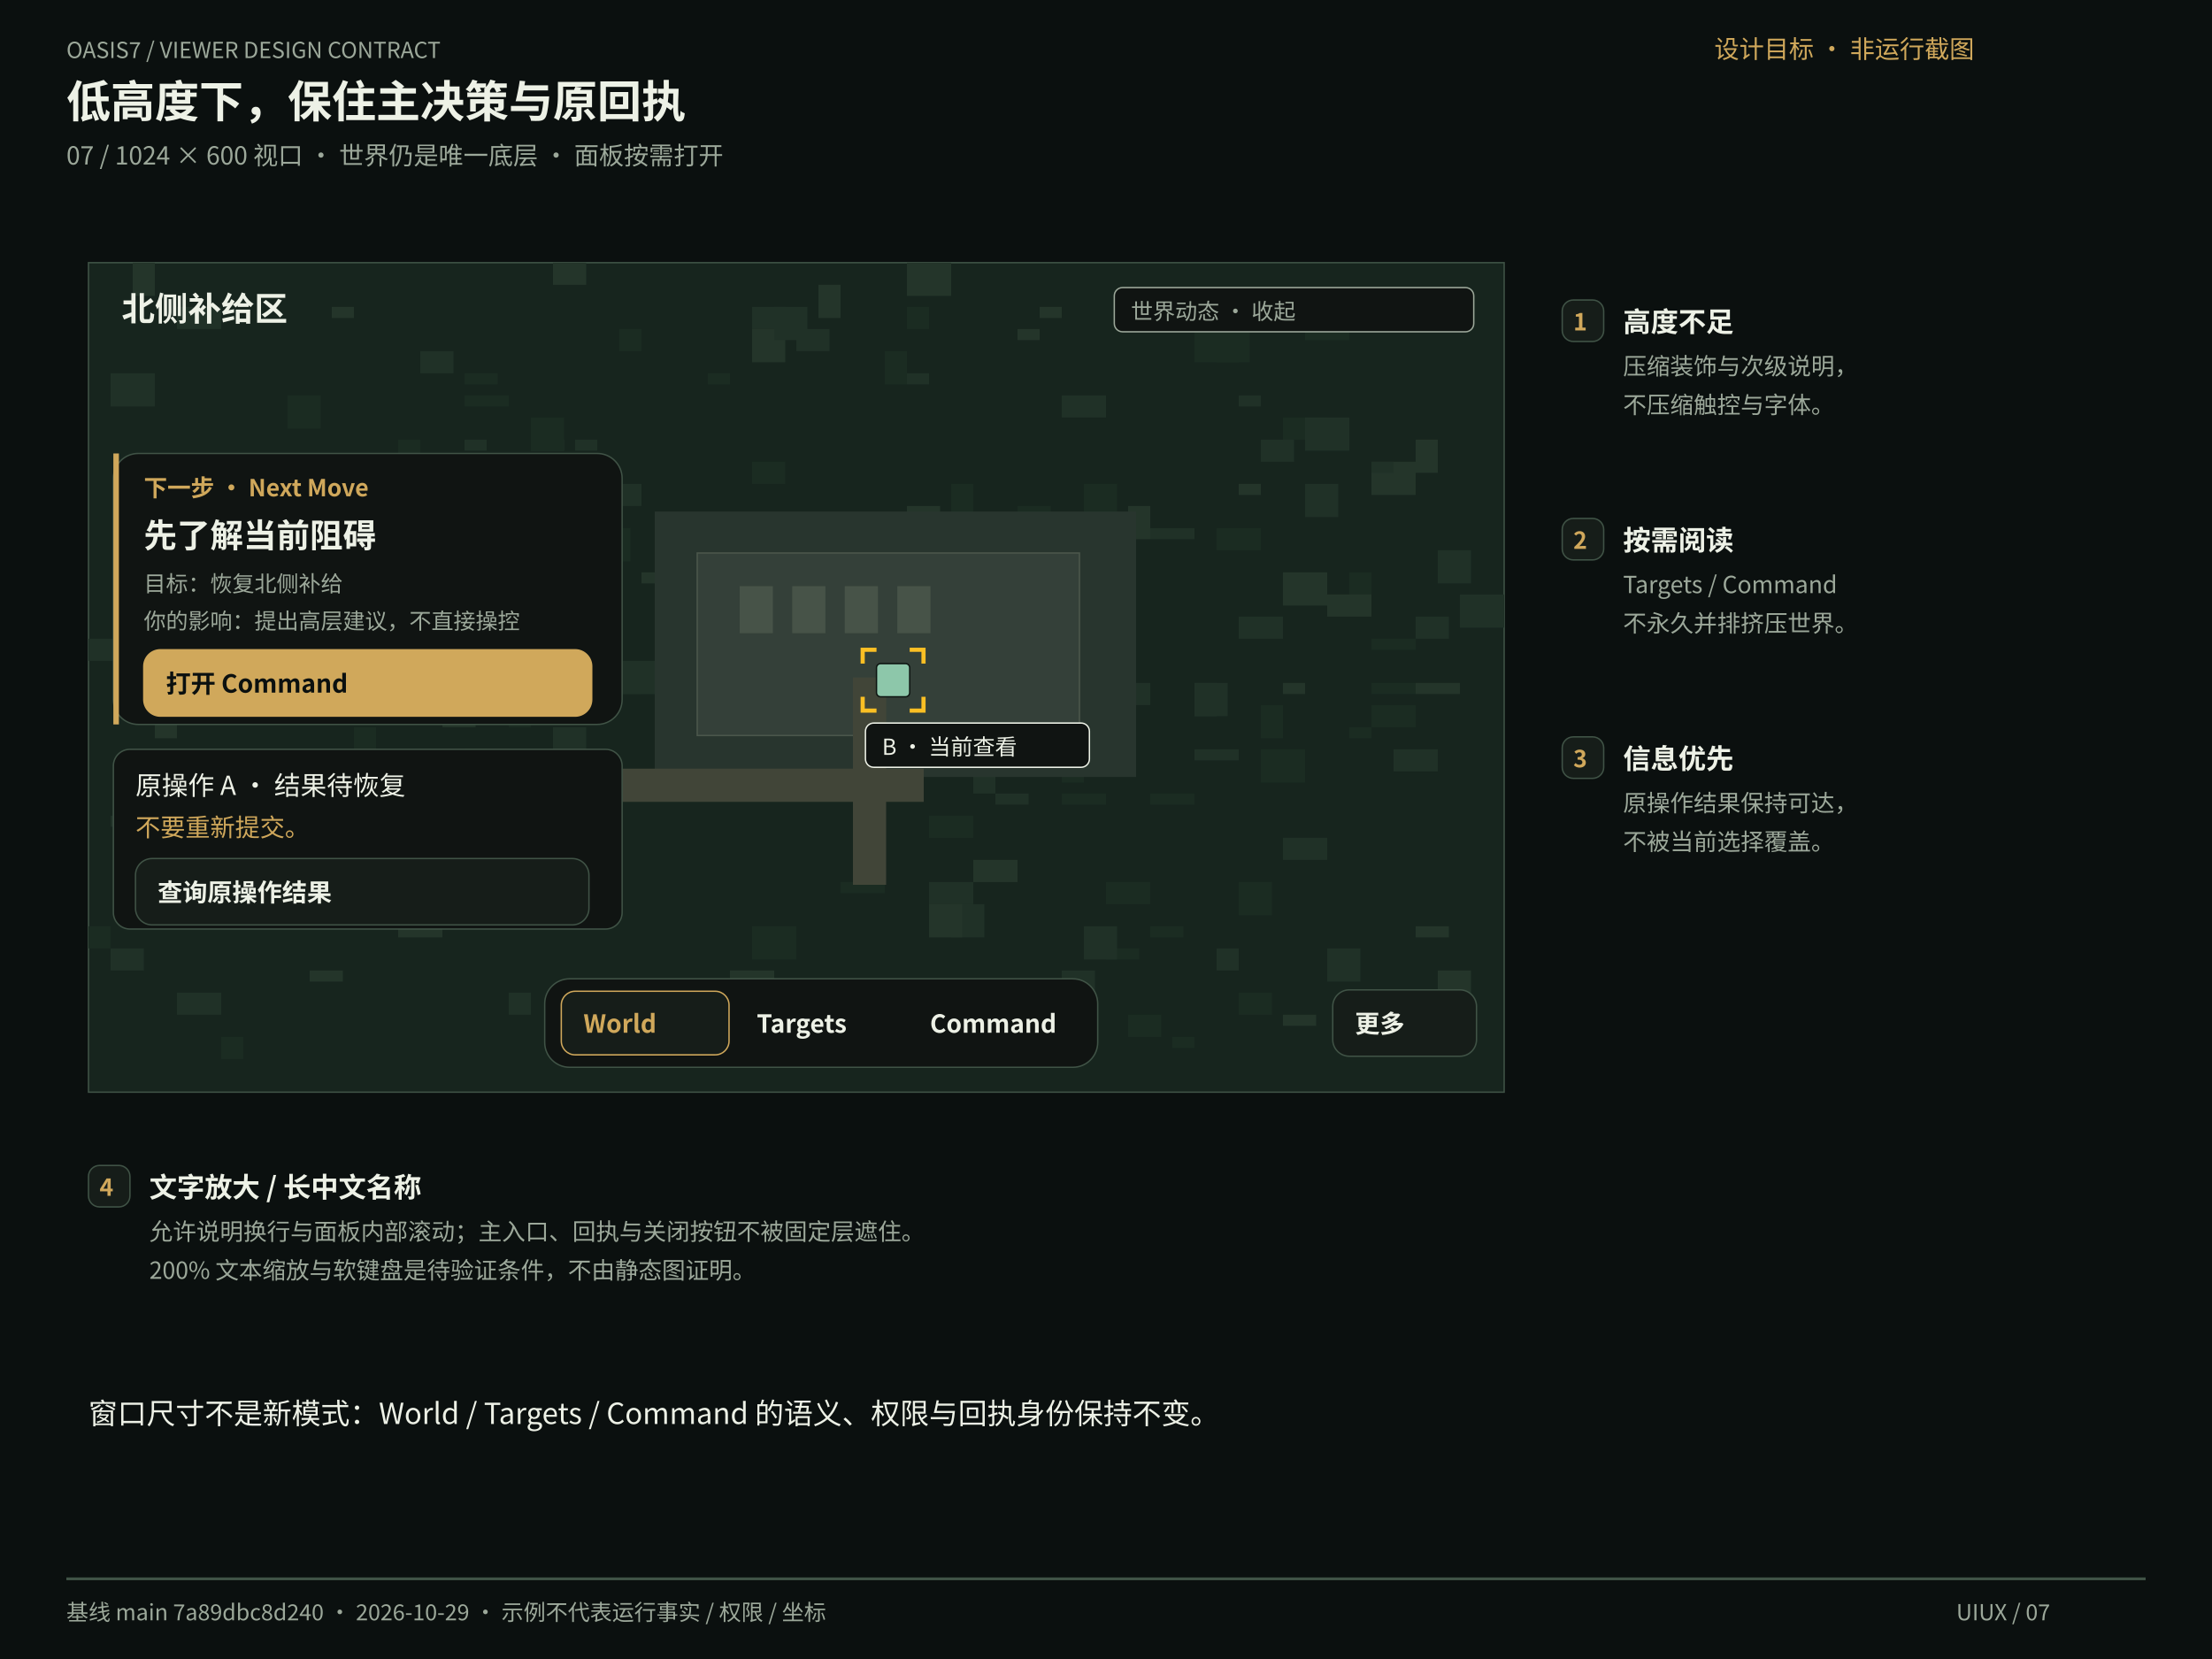
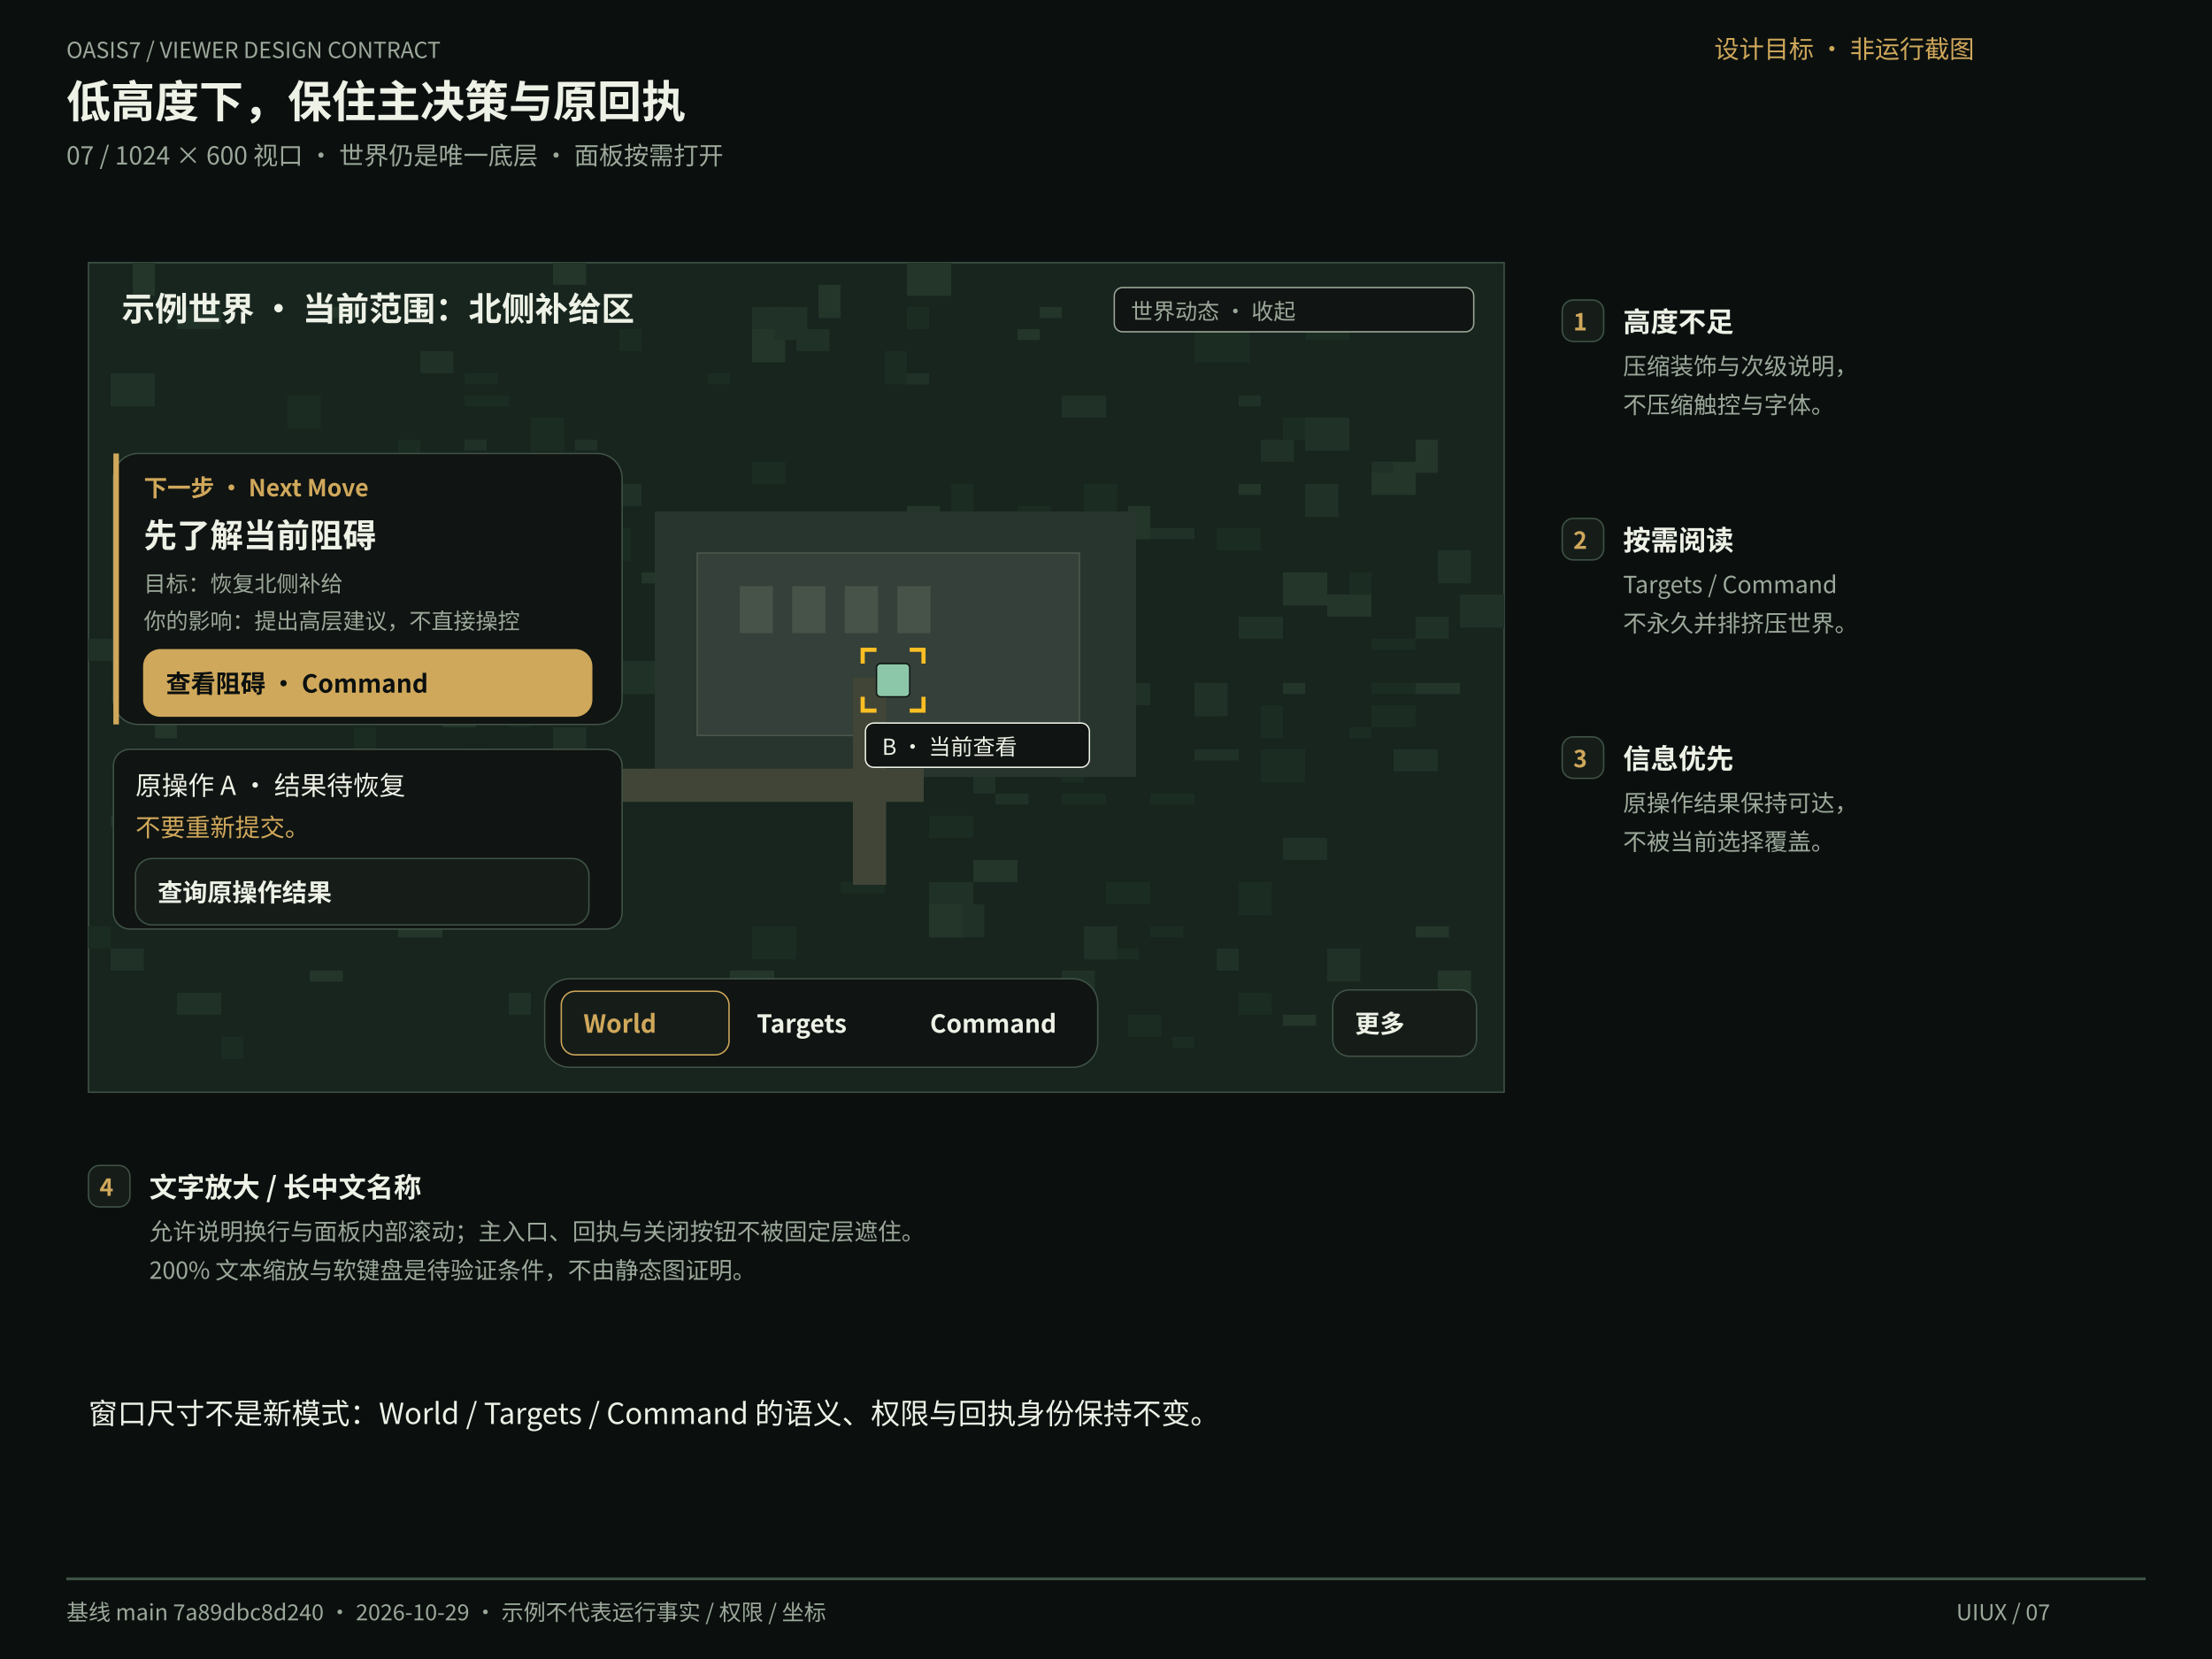
<svg xmlns="http://www.w3.org/2000/svg" width="1600" height="1200" viewBox="0 0 1600 1200" role="img" aria-labelledby="title desc">
  <rect width="100%" height="100%" fill="#0b100f" />
  <g font-family="Noto Sans CJK SC, Noto Sans, sans-serif">
    <text x="48" y="42" font-size="16" fill="#9ca89a" font-weight="400">OASIS7  /  VIEWER DESIGN CONTRACT</text>
    <text x="48" y="85" font-size="32" fill="#edf1e6" font-weight="600">低高度下，保住主决策与原回执</text>
    <text x="48" y="119" font-size="18" fill="#9ca89a" font-weight="400">07 / 1024 × 600 视口 · 世界仍是唯一底层 · 面板按需打开</text>
    <text x="1240" y="42" font-size="18" fill="#d0a85b" font-weight="400">设计目标 · 非运行截图</text>
    <rect x="64" y="190" width="1024" height="600" rx="0" fill="#17251e" stroke="#405346" />
    <rect x="64" y="670" width="16" height="16" rx="0" fill="#1b2c22" stroke="none" />
    <rect x="752" y="222" width="16" height="8" rx="0" fill="#24352a" stroke="none" />
    <rect x="288" y="318" width="16" height="24" rx="0" fill="#1b2c22" stroke="none" />
    <rect x="736" y="238" width="16" height="8" rx="0" fill="#24352a" stroke="none" />
    <rect x="800" y="638" width="32" height="16" rx="0" fill="#1b2c22" stroke="none" />
    <rect x="656" y="270" width="16" height="8" rx="0" fill="#203127" stroke="none" />
    <rect x="400" y="382" width="16" height="16" rx="0" fill="#203127" stroke="none" />
    <rect x="432" y="430" width="16" height="24" rx="0" fill="#1b2c22" stroke="none" />
    <rect x="480" y="750" width="16" height="8" rx="0" fill="#1b2c22" stroke="none" />
    <rect x="416" y="318" width="16" height="8" rx="0" fill="#203127" stroke="none" />
    <rect x="80" y="270" width="32" height="24" rx="0" fill="#203127" stroke="none" />
    <rect x="720" y="398" width="16" height="16" rx="0" fill="#24352a" stroke="none" />
    <rect x="432" y="382" width="24" height="24" rx="0" fill="#1b2c22" stroke="none" />
    <rect x="544" y="222" width="24" height="16" rx="0" fill="#203127" stroke="none" />
    <rect x="400" y="590" width="24" height="24" rx="0" fill="#24352a" stroke="none" />
    <rect x="912" y="510" width="16" height="24" rx="0" fill="#1b2c22" stroke="none" />
    <rect x="864" y="494" width="16" height="24" rx="0" fill="#24352a" stroke="none" />
    <rect x="1008" y="734" width="32" height="16" rx="0" fill="#1b2c22" stroke="none" />
    <rect x="240" y="382" width="16" height="24" rx="0" fill="#203127" stroke="none" />
    <rect x="768" y="286" width="32" height="16" rx="0" fill="#203127" stroke="none" />
    <rect x="992" y="494" width="32" height="8" rx="0" fill="#1b2c22" stroke="none" />
    <rect x="528" y="382" width="24" height="16" rx="0" fill="#203127" stroke="none" />
    <rect x="864" y="238" width="32" height="24" rx="0" fill="#1b2c22" stroke="none" />
    <rect x="336" y="286" width="32" height="8" rx="0" fill="#1b2c22" stroke="none" />
    <rect x="256" y="526" width="16" height="24" rx="0" fill="#1b2c22" stroke="none" />
    <rect x="544" y="238" width="24" height="24" rx="0" fill="#24352a" stroke="none" />
    <rect x="336" y="558" width="32" height="16" rx="0" fill="#24352a" stroke="none" />
    <rect x="656" y="222" width="16" height="16" rx="0" fill="#1b2c22" stroke="none" />
    <rect x="880" y="686" width="16" height="16" rx="0" fill="#203127" stroke="none" />
    <rect x="832" y="670" width="24" height="8" rx="0" fill="#1b2c22" stroke="none" />
    <rect x="160" y="574" width="32" height="16" rx="0" fill="#203127" stroke="none" />
    <rect x="240" y="222" width="16" height="8" rx="0" fill="#24352a" stroke="none" />
    <rect x="944" y="238" width="32" height="8" rx="0" fill="#1b2c22" stroke="none" />
    <rect x="1024" y="494" width="32" height="8" rx="0" fill="#24352a" stroke="none" />
    <rect x="528" y="702" width="32" height="24" rx="0" fill="#24352a" stroke="none" />
    <rect x="464" y="414" width="32" height="8" rx="0" fill="#24352a" stroke="none" />
    <rect x="688" y="654" width="24" height="24" rx="0" fill="#203127" stroke="none" />
    <rect x="384" y="318" width="24" height="8" rx="0" fill="#24352a" stroke="none" />
    <rect x="864" y="542" width="32" height="8" rx="0" fill="#203127" stroke="none" />
    <rect x="768" y="574" width="32" height="8" rx="0" fill="#1b2c22" stroke="none" />
    <rect x="928" y="302" width="32" height="16" rx="0" fill="#1b2c22" stroke="none" />
    <rect x="208" y="430" width="24" height="16" rx="0" fill="#1b2c22" stroke="none" />
    <rect x="496" y="494" width="32" height="24" rx="0" fill="#1b2c22" stroke="none" />
    <rect x="992" y="462" width="32" height="8" rx="0" fill="#1b2c22" stroke="none" />
    <rect x="544" y="462" width="24" height="24" rx="0" fill="#1b2c22" stroke="none" />
    <rect x="496" y="558" width="16" height="16" rx="0" fill="#1b2c22" stroke="none" />
    <rect x="896" y="638" width="24" height="24" rx="0" fill="#1b2c22" stroke="none" />
    <rect x="304" y="398" width="24" height="16" rx="0" fill="#203127" stroke="none" />
    <rect x="768" y="558" width="16" height="8" rx="0" fill="#1b2c22" stroke="none" />
    <rect x="1056" y="430" width="32" height="24" rx="0" fill="#203127" stroke="none" />
    <rect x="960" y="686" width="24" height="24" rx="0" fill="#203127" stroke="none" />
    <rect x="736" y="366" width="24" height="8" rx="0" fill="#1b2c22" stroke="none" />
    <rect x="544" y="334" width="24" height="16" rx="0" fill="#1b2c22" stroke="none" />
    <rect x="64" y="462" width="24" height="16" rx="0" fill="#203127" stroke="none" />
    <rect x="368" y="430" width="32" height="16" rx="0" fill="#203127" stroke="none" />
    <rect x="976" y="414" width="16" height="24" rx="0" fill="#1b2c22" stroke="none" />
    <rect x="928" y="734" width="24" height="8" rx="0" fill="#24352a" stroke="none" />
    <rect x="640" y="382" width="16" height="16" rx="0" fill="#24352a" stroke="none" />
    <rect x="560" y="494" width="32" height="16" rx="0" fill="#24352a" stroke="none" />
    <rect x="1024" y="446" width="24" height="16" rx="0" fill="#203127" stroke="none" />
    <rect x="752" y="398" width="32" height="8" rx="0" fill="#203127" stroke="none" />
    <rect x="112" y="430" width="32" height="8" rx="0" fill="#1b2c22" stroke="none" />
    <rect x="928" y="606" width="32" height="16" rx="0" fill="#203127" stroke="none" />
    <rect x="160" y="750" width="16" height="16" rx="0" fill="#1b2c22" stroke="none" />
    <rect x="800" y="686" width="24" height="8" rx="0" fill="#1b2c22" stroke="none" />
    <rect x="368" y="510" width="16" height="16" rx="0" fill="#1b2c22" stroke="none" />
    <rect x="608" y="638" width="32" height="8" rx="0" fill="#1b2c22" stroke="none" />
    <rect x="80" y="686" width="24" height="16" rx="0" fill="#203127" stroke="none" />
    <rect x="544" y="670" width="32" height="24" rx="0" fill="#1b2c22" stroke="none" />
    <rect x="976" y="526" width="16" height="8" rx="0" fill="#1b2c22" stroke="none" />
    <rect x="528" y="542" width="16" height="24" rx="0" fill="#203127" stroke="none" />
    <rect x="992" y="510" width="32" height="16" rx="0" fill="#1b2c22" stroke="none" />
    <rect x="480" y="414" width="16" height="24" rx="0" fill="#203127" stroke="none" />
    <rect x="96" y="606" width="24" height="16" rx="0" fill="#1b2c22" stroke="none" />
    <rect x="896" y="718" width="24" height="16" rx="0" fill="#1b2c22" stroke="none" />
    <rect x="624" y="446" width="16" height="16" rx="0" fill="#1b2c22" stroke="none" />
    <rect x="192" y="494" width="32" height="8" rx="0" fill="#1b2c22" stroke="none" />
    <rect x="720" y="574" width="24" height="8" rx="0" fill="#203127" stroke="none" />
    <rect x="400" y="526" width="24" height="16" rx="0" fill="#203127" stroke="none" />
    <rect x="672" y="638" width="32" height="16" rx="0" fill="#203127" stroke="none" />
    <rect x="128" y="366" width="32" height="8" rx="0" fill="#203127" stroke="none" />
    <rect x="896" y="350" width="16" height="8" rx="0" fill="#24352a" stroke="none" />
    <rect x="864" y="494" width="24" height="24" rx="0" fill="#203127" stroke="none" />
    <rect x="496" y="382" width="16" height="24" rx="0" fill="#1b2c22" stroke="none" />
    <rect x="400" y="734" width="24" height="16" rx="0" fill="#203127" stroke="none" />
    <rect x="208" y="622" width="24" height="8" rx="0" fill="#1b2c22" stroke="none" />
    <rect x="320" y="510" width="24" height="16" rx="0" fill="#24352a" stroke="none" />
    <rect x="112" y="510" width="16" height="24" rx="0" fill="#24352a" stroke="none" />
    <rect x="928" y="414" width="32" height="24" rx="0" fill="#24352a" stroke="none" />
    <rect x="656" y="366" width="24" height="8" rx="0" fill="#24352a" stroke="none" />
    <rect x="368" y="574" width="32" height="16" rx="0" fill="#24352a" stroke="none" />
    <rect x="384" y="446" width="32" height="8" rx="0" fill="#24352a" stroke="none" />
    <rect x="688" y="350" width="16" height="24" rx="0" fill="#1b2c22" stroke="none" />
    <rect x="544" y="734" width="32" height="24" rx="0" fill="#24352a" stroke="none" />
    <rect x="208" y="622" width="24" height="8" rx="0" fill="#1b2c22" stroke="none" />
    <rect x="528" y="702" width="16" height="24" rx="0" fill="#24352a" stroke="none" />
    <rect x="416" y="574" width="24" height="8" rx="0" fill="#203127" stroke="none" />
    <rect x="400" y="190" width="24" height="16" rx="0" fill="#24352a" stroke="none" />
    <rect x="832" y="382" width="32" height="8" rx="0" fill="#203127" stroke="none" />
    <rect x="928" y="494" width="16" height="8" rx="0" fill="#24352a" stroke="none" />
    <rect x="160" y="654" width="32" height="16" rx="0" fill="#203127" stroke="none" />
    <rect x="1024" y="318" width="16" height="24" rx="0" fill="#24352a" stroke="none" />
    <rect x="352" y="350" width="16" height="8" rx="0" fill="#1b2c22" stroke="none" />
    <rect x="880" y="238" width="24" height="24" rx="0" fill="#1b2c22" stroke="none" />
    <rect x="304" y="254" width="24" height="16" rx="0" fill="#203127" stroke="none" />
    <rect x="368" y="718" width="16" height="16" rx="0" fill="#203127" stroke="none" />
    <rect x="896" y="286" width="16" height="8" rx="0" fill="#203127" stroke="none" />
    <rect x="224" y="702" width="24" height="8" rx="0" fill="#24352a" stroke="none" />
    <rect x="96" y="542" width="16" height="24" rx="0" fill="#1b2c22" stroke="none" />
    <rect x="464" y="478" width="32" height="24" rx="0" fill="#1b2c22" stroke="none" />
    <rect x="384" y="430" width="16" height="24" rx="0" fill="#203127" stroke="none" />
    <rect x="1008" y="542" width="32" height="16" rx="0" fill="#203127" stroke="none" />
    <rect x="784" y="350" width="24" height="24" rx="0" fill="#1b2c22" stroke="none" />
    <rect x="704" y="430" width="16" height="24" rx="0" fill="#1b2c22" stroke="none" />
    <rect x="208" y="286" width="24" height="24" rx="0" fill="#1b2c22" stroke="none" />
    <rect x="560" y="414" width="24" height="16" rx="0" fill="#1b2c22" stroke="none" />
    <rect x="352" y="654" width="32" height="16" rx="0" fill="#1b2c22" stroke="none" />
    <rect x="336" y="542" width="32" height="16" rx="0" fill="#203127" stroke="none" />
    <rect x="400" y="574" width="16" height="16" rx="0" fill="#203127" stroke="none" />
    <rect x="640" y="734" width="32" height="8" rx="0" fill="#1b2c22" stroke="none" />
    <rect x="528" y="734" width="24" height="24" rx="0" fill="#24352a" stroke="none" />
    <rect x="1024" y="670" width="24" height="8" rx="0" fill="#24352a" stroke="none" />
    <rect x="672" y="654" width="24" height="24" rx="0" fill="#24352a" stroke="none" />
    <rect x="848" y="750" width="16" height="8" rx="0" fill="#1b2c22" stroke="none" />
    <rect x="576" y="238" width="24" height="16" rx="0" fill="#203127" stroke="none" />
    <rect x="336" y="270" width="24" height="8" rx="0" fill="#1b2c22" stroke="none" />
    <rect x="512" y="430" width="24" height="8" rx="0" fill="#24352a" stroke="none" />
    <rect x="560" y="414" width="16" height="24" rx="0" fill="#24352a" stroke="none" />
    <rect x="816" y="734" width="24" height="16" rx="0" fill="#1b2c22" stroke="none" />
    <rect x="320" y="462" width="32" height="24" rx="0" fill="#1b2c22" stroke="none" />
    <rect x="80" y="590" width="24" height="8" rx="0" fill="#203127" stroke="none" />
    <rect x="736" y="750" width="16" height="16" rx="0" fill="#1b2c22" stroke="none" />
    <rect x="1040" y="702" width="24" height="24" rx="0" fill="#24352a" stroke="none" />
    <rect x="448" y="494" width="16" height="8" rx="0" fill="#203127" stroke="none" />
    <rect x="432" y="350" width="32" height="16" rx="0" fill="#203127" stroke="none" />
    <rect x="336" y="318" width="16" height="8" rx="0" fill="#203127" stroke="none" />
    <rect x="640" y="254" width="16" height="24" rx="0" fill="#1b2c22" stroke="none" />
    <rect x="560" y="222" width="24" height="24" rx="0" fill="#203127" stroke="none" />
    <rect x="272" y="446" width="16" height="24" rx="0" fill="#1b2c22" stroke="none" />
    <rect x="832" y="574" width="32" height="8" rx="0" fill="#1b2c22" stroke="none" />
    <rect x="96" y="382" width="16" height="16" rx="0" fill="#1b2c22" stroke="none" />
    <rect x="512" y="270" width="16" height="8" rx="0" fill="#1b2c22" stroke="none" />
    <rect x="912" y="318" width="24" height="16" rx="0" fill="#203127" stroke="none" />
    <rect x="384" y="302" width="24" height="24" rx="0" fill="#1b2c22" stroke="none" />
    <rect x="944" y="350" width="24" height="24" rx="0" fill="#203127" stroke="none" />
    <rect x="288" y="670" width="32" height="8" rx="0" fill="#24352a" stroke="none" />
    <rect x="592" y="206" width="16" height="24" rx="0" fill="#24352a" stroke="none" />
    <rect x="912" y="542" width="32" height="24" rx="0" fill="#1b2c22" stroke="none" />
    <rect x="688" y="414" width="16" height="8" rx="0" fill="#203127" stroke="none" />
    <rect x="992" y="334" width="32" height="24" rx="0" fill="#24352a" stroke="none" />
    <rect x="944" y="302" width="32" height="24" rx="0" fill="#203127" stroke="none" />
    <rect x="704" y="558" width="16" height="16" rx="0" fill="#203127" stroke="none" />
    <rect x="400" y="718" width="24" height="24" rx="0" fill="#24352a" stroke="none" />
    <rect x="672" y="590" width="32" height="16" rx="0" fill="#1b2c22" stroke="none" />
    <rect x="448" y="238" width="16" height="16" rx="0" fill="#1b2c22" stroke="none" />
    <rect x="992" y="334" width="16" height="8" rx="0" fill="#203127" stroke="none" />
    <rect x="192" y="382" width="32" height="16" rx="0" fill="#24352a" stroke="none" />
    <rect x="880" y="382" width="32" height="16" rx="0" fill="#1b2c22" stroke="none" />
    <rect x="896" y="446" width="32" height="16" rx="0" fill="#203127" stroke="none" />
    <rect x="448" y="478" width="32" height="24" rx="0" fill="#203127" stroke="none" />
    <rect x="272" y="510" width="16" height="8" rx="0" fill="#24352a" stroke="none" />
    <rect x="704" y="622" width="32" height="16" rx="0" fill="#24352a" stroke="none" />
    <rect x="720" y="446" width="32" height="8" rx="0" fill="#24352a" stroke="none" />
    <rect x="960" y="430" width="32" height="16" rx="0" fill="#24352a" stroke="none" />
    <rect x="128" y="222" width="32" height="16" rx="0" fill="#203127" stroke="none" />
    <rect x="768" y="702" width="24" height="24" rx="0" fill="#203127" stroke="none" />
    <rect x="320" y="542" width="32" height="16" rx="0" fill="#24352a" stroke="none" />
    <rect x="656" y="190" width="32" height="24" rx="0" fill="#24352a" stroke="none" />
    <rect x="1040" y="398" width="24" height="24" rx="0" fill="#203127" stroke="none" />
    <rect x="128" y="718" width="32" height="16" rx="0" fill="#203127" stroke="none" />
    <rect x="432" y="590" width="16" height="24" rx="0" fill="#203127" stroke="none" />
    <rect x="96" y="190" width="16" height="24" rx="0" fill="#24352a" stroke="none" />
    <rect x="816" y="494" width="16" height="16" rx="0" fill="#203127" stroke="none" />
    <rect x="784" y="670" width="24" height="24" rx="0" fill="#203127" stroke="none" />
    <rect x="816" y="366" width="16" height="24" rx="0" fill="#24352a" stroke="none" />
    <rect x="473.6" y="370.0" width="348.16" height="192.0" rx="0" fill="#28352e" stroke="none" />
    <rect x="504.32" y="400.0" width="276.48" height="132.0" rx="0" fill="#344039" stroke="#4b574b" />
    <rect x="535.04" y="424.0" width="24" height="34" rx="0" fill="#475348" stroke="none" />
    <rect x="573.04" y="424.0" width="24" height="34" rx="0" fill="#475348" stroke="none" />
    <rect x="611.04" y="424.0" width="24" height="34" rx="0" fill="#475348" stroke="none" />
    <rect x="649.04" y="424.0" width="24" height="34" rx="0" fill="#475348" stroke="none" />
    <rect x="289.28" y="556.0" width="378.88" height="24" rx="0" fill="#414538" stroke="none" />
    <rect x="616.96" y="490.0" width="24" height="150.0" rx="0" fill="#414538" stroke="none" />
-     <text x="88" y="232" font-size="24" fill="#edf1e6" font-weight="600">北侧补给区</text>
+     <text x="88" y="232" font-size="24" fill="#edf1e6" font-weight="600">示例世界 · 当前范围：北侧补给区</text>
    <rect x="806" y="208" width="260" height="32" rx="6" fill="#101412" stroke="#9ca89a" />
    <text x="818" y="231" font-size="16" fill="#9ca89a" font-weight="400">世界动态 · 收起</text>
    <rect x="82" y="328" width="368" height="196" rx="18" fill="#101412" stroke="#405346" />
    <rect x="82" y="328" width="4" height="196" rx="0" fill="#d0a85b" stroke="none" />
    <text x="104" y="359" font-size="17" fill="#d0a85b" font-weight="600">下一步 · Next Move</text>
    <text x="104" y="396" font-size="24" fill="#edf1e6" font-weight="600">先了解当前阻碍</text>
    <text x="104" y="428" font-size="16" fill="#9ca89a" font-weight="400">目标：恢复北侧补给</text>
    <text x="104" y="455" font-size="16" fill="#9ca89a" font-weight="400">你的影响：提出高层建议，不直接操控</text>
    <rect x="104" y="470" width="324" height="48" rx="12" fill="#d0a85b" stroke="#d0a85b" />
-     <text x="120" y="501" font-size="18" fill="#0b100f" font-weight="600">打开 Command</text>
+     <text x="120" y="501" font-size="18" fill="#0b100f" font-weight="600">查看阻碍 · Command</text>
    <path d="M634 470 H624 V480" fill="none" stroke="#fbbf24" stroke-width="3" />
    <path d="M658 470 H668 V480" fill="none" stroke="#fbbf24" stroke-width="3" />
    <path d="M634 514 H624 V504" fill="none" stroke="#fbbf24" stroke-width="3" />
    <path d="M658 514 H668 V504" fill="none" stroke="#fbbf24" stroke-width="3" />
    <rect x="634" y="480" width="24" height="24" rx="3" fill="#8dc7aa" stroke="#0d1411" />
    <rect x="626" y="523" width="162" height="32" rx="6" fill="#101412" stroke="#edf1e6" />
    <text x="638" y="546" font-size="16" fill="#edf1e6" font-weight="400">B · 当前查看</text>
    <rect x="82" y="542" width="368" height="130" rx="12" fill="#101412" stroke="#405346" />
    <text x="98" y="575" font-size="19" fill="#edf1e6" font-weight="400">原操作 A · 结果待恢复</text>
    <text x="98" y="605" font-size="18" fill="#d0a85b" font-weight="400">不要重新提交。</text>
    <rect x="98" y="621" width="328" height="48" rx="12" fill="#161d19" stroke="#405346" />
    <text x="114" y="652" font-size="18" fill="#edf1e6" font-weight="600">查询原操作结果</text>
    <rect x="394" y="708" width="400" height="64" rx="18" fill="#101412" stroke="#405346" />
    <rect x="406.0" y="717" width="121.333" height="46" rx="10" fill="#161d19" stroke="#d0a85b" />
    <text x="422.0" y="747" font-size="18" fill="#d0a85b" font-weight="600">World</text>
    <text x="547.333" y="747" font-size="18" fill="#edf1e6" font-weight="600">Targets</text>
    <text x="672.667" y="747" font-size="18" fill="#edf1e6" font-weight="600">Command</text>
    <rect x="964" y="716" width="104" height="48" rx="12" fill="#161d19" stroke="#405346" />
    <text x="980" y="747" font-size="18" fill="#edf1e6" font-weight="600">更多</text>
    <rect x="1130" y="217" width="30" height="30" rx="8" fill="#161d19" stroke="#405346" />
    <text x="1138" y="239" font-size="17" fill="#d0a85b" font-weight="600">1</text>
    <text x="1174" y="240" font-size="20" fill="#edf1e6" font-weight="600">高度不足</text>
    <text x="1174" y="271" font-size="17" fill="#9ca89a" font-weight="400">压缩装饰与次级说明，</text>
    <text x="1174" y="299" font-size="17" fill="#9ca89a" font-weight="400">不压缩触控与字体。</text>
    <rect x="1130" y="375" width="30" height="30" rx="8" fill="#161d19" stroke="#405346" />
    <text x="1138" y="397" font-size="17" fill="#d0a85b" font-weight="600">2</text>
    <text x="1174" y="398" font-size="20" fill="#edf1e6" font-weight="600">按需阅读</text>
    <text x="1174" y="429" font-size="17" fill="#9ca89a" font-weight="400">Targets / Command</text>
    <text x="1174" y="457" font-size="17" fill="#9ca89a" font-weight="400">不永久并排挤压世界。</text>
    <rect x="1130" y="533" width="30" height="30" rx="8" fill="#161d19" stroke="#405346" />
    <text x="1138" y="555" font-size="17" fill="#d0a85b" font-weight="600">3</text>
    <text x="1174" y="556" font-size="20" fill="#edf1e6" font-weight="600">信息优先</text>
    <text x="1174" y="587" font-size="17" fill="#9ca89a" font-weight="400">原操作结果保持可达，</text>
    <text x="1174" y="615" font-size="17" fill="#9ca89a" font-weight="400">不被当前选择覆盖。</text>
    <rect x="64" y="843" width="30" height="30" rx="8" fill="#161d19" stroke="#405346" />
    <text x="72" y="865" font-size="17" fill="#d0a85b" font-weight="600">4</text>
    <text x="108" y="866" font-size="20" fill="#edf1e6" font-weight="600">文字放大 / 长中文名称</text>
    <text x="108" y="897" font-size="17" fill="#9ca89a" font-weight="400">允许说明换行与面板内部滚动；主入口、回执与关闭按钮不被固定层遮住。</text>
    <text x="108" y="925" font-size="17" fill="#9ca89a" font-weight="400">200% 文本缩放与软键盘是待验证条件，不由静态图证明。</text>
    <text x="64" y="1030" font-size="21" fill="#edf1e6" font-weight="400">窗口尺寸不是新模式：World / Targets / Command 的语义、权限与回执身份保持不变。</text>
    <path d="M48 1142 L1552 1142" fill="none" stroke="#405346" stroke-width="2" />
    <text x="48" y="1172" font-size="16" fill="#9ca89a" font-weight="400">基线 main 7a89dbc8d240 · 2026-10-29 · 示例不代表运行事实 / 权限 / 坐标</text>
    <text x="1415" y="1172" font-size="16" fill="#9ca89a" font-weight="400">UIUX / 07</text>
  </g>
</svg>
